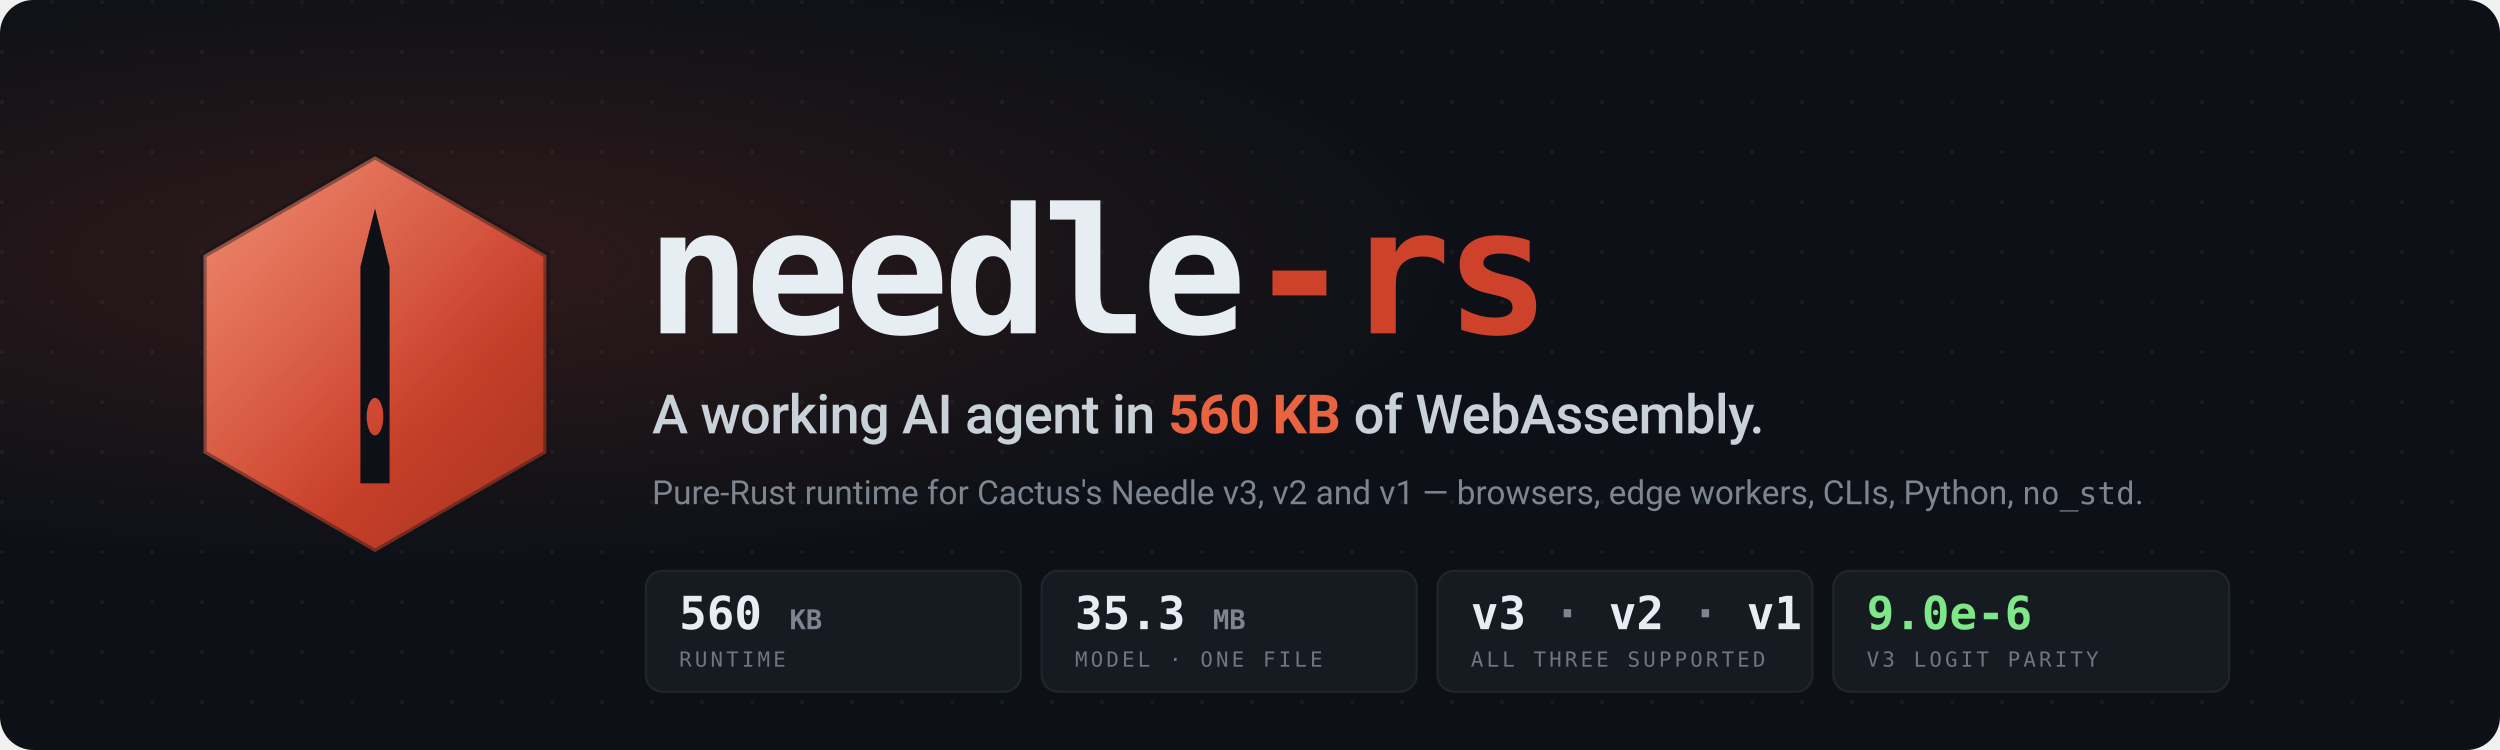
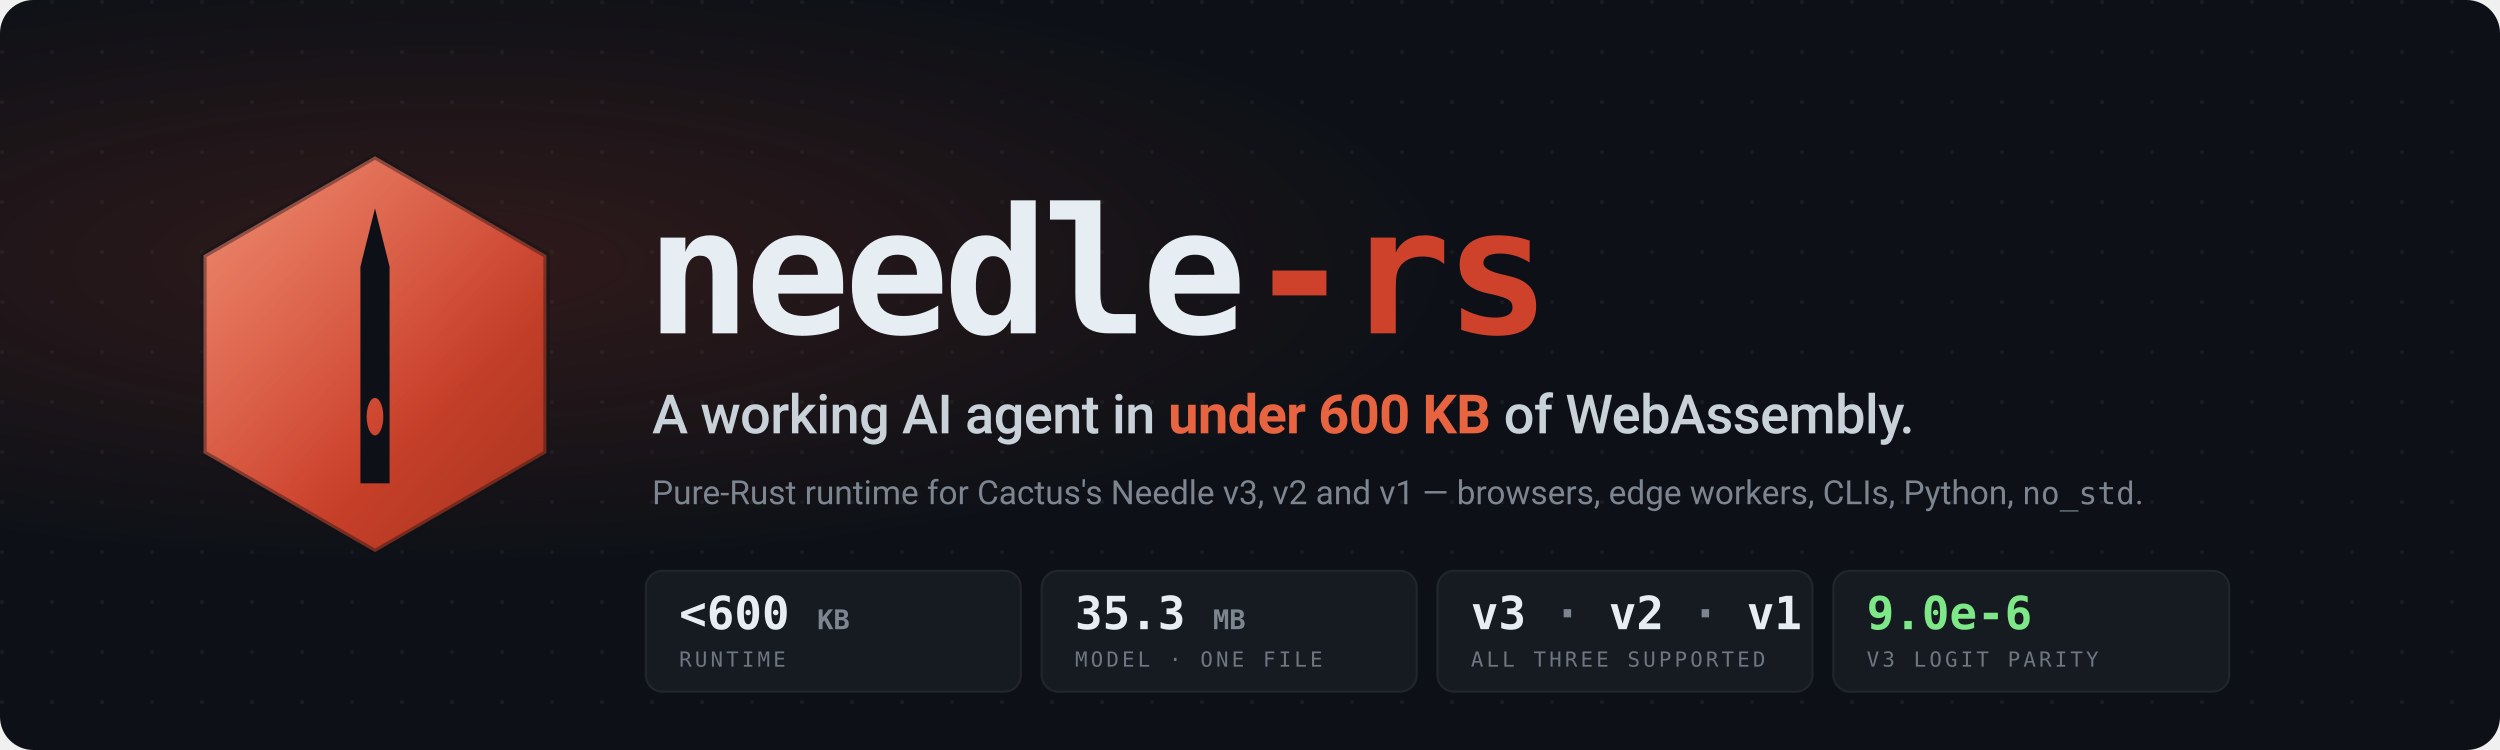
- <svg xmlns="http://www.w3.org/2000/svg" viewBox="0 0 1200 360" width="1200" height="360" role="img" aria-label="needle-rs — a working AI agent in 560 KB of WebAssembly, supporting Needle v1, v2 and v3">
+ <svg xmlns="http://www.w3.org/2000/svg" viewBox="0 0 1200 360" width="1200" height="360" role="img" aria-label="needle-rs — a working AI agent in under 600 KB of WebAssembly, supporting Needle v1, v2 and v3">
  <defs>
    <linearGradient id="hexGrad" x1="0%" y1="0%" x2="100%" y2="100%">
      <stop offset="0%" stop-color="#E8633F" />
      <stop offset="55%" stop-color="#CE422B" />
      <stop offset="100%" stop-color="#A8341F" />
    </linearGradient>
    <linearGradient id="hexShine" x1="25%" y1="0%" x2="75%" y2="60%">
      <stop offset="0%" stop-color="#FFFFFF" stop-opacity="0.22" />
      <stop offset="100%" stop-color="#FFFFFF" stop-opacity="0" />
    </linearGradient>
    <radialGradient id="bgGlow" cx="18%" cy="35%" r="40%">
      <stop offset="0%" stop-color="#CE422B" stop-opacity="0.18" />
      <stop offset="100%" stop-color="#CE422B" stop-opacity="0" />
    </radialGradient>
    <pattern id="dotGrid" x="0" y="0" width="24" height="24" patternUnits="userSpaceOnUse">
      <circle cx="1" cy="1" r="1" fill="#21262D" />
    </pattern>
    <mask id="needleEye">
      <rect width="100%" height="100%" fill="white" />
      <ellipse cx="180" cy="200" rx="4" ry="9" fill="black" />
    </mask>
  </defs>
  <rect width="1200" height="360" rx="16" fill="#0D1117" />
  <rect width="1200" height="360" rx="16" fill="url(#dotGrid)" opacity="0.5" />
  <rect width="1200" height="360" rx="16" fill="url(#bgGlow)" />
  <polygon points="180,75 262.3,122.5 262.3,217.5 180,265 97.7,217.5 97.7,122.5" fill="url(#hexGrad)" />
  <polygon points="180,75 262.3,122.5 262.3,217.5 180,265 97.7,217.5 97.7,122.5" fill="url(#hexShine)" />
  <polygon points="180,75 262.3,122.5 262.3,217.5 180,265 97.7,217.5 97.7,122.5" fill="none" stroke="#0D1117" stroke-width="3" stroke-linejoin="round" opacity="0.4" />
  <path d="M 180 100 L 173 128 L 173 232 L 187 232 L 187 128 Z" fill="#0D1117" mask="url(#needleEye)" />
  <text x="310" y="160" font-family="ui-monospace, 'JetBrains Mono', 'Fira Code', 'SF Mono', Menlo, Consolas, monospace" font-size="84" font-weight="700" letter-spacing="-3" fill="#E6EDF3">needle<tspan fill="#CE422B">-rs</tspan>
  </text>
-   <text x="313" y="208" font-family="ui-sans-serif, system-ui, -apple-system, 'Segoe UI', Roboto, sans-serif" font-size="26" font-weight="500" fill="#C9D1D9" letter-spacing="-0.3">A working AI agent in <tspan fill="#E8633F" font-weight="600">560 KB</tspan> of WebAssembly.</text>
+   <text x="313" y="208" font-family="ui-sans-serif, system-ui, -apple-system, 'Segoe UI', Roboto, sans-serif" font-size="26" font-weight="500" fill="#C9D1D9" letter-spacing="-0.3">A working AI agent in <tspan fill="#E8633F" font-weight="600">under 600 KB</tspan> of WebAssembly.</text>
  <text x="313" y="242" font-family="ui-sans-serif, system-ui, -apple-system, 'Segoe UI', Roboto, sans-serif" font-size="16" font-weight="400" fill="#7D8590">Pure-Rust runtime for Cactus's Needle v3, v2 and v1 — browsers, edge workers, CLIs, Python, <tspan font-family="ui-monospace, monospace" font-size="15">no_std</tspan>.</text>
  <g transform="translate(310, 274)">
    <rect width="180" height="58" rx="8" fill="#161B22" stroke="#21262D" stroke-width="1" />
-     <text x="16" y="28" font-family="ui-monospace, 'JetBrains Mono', monospace" font-size="22" font-weight="600" fill="#E6EDF3">560 <tspan font-size="13" fill="#7D8590">KB</tspan>
+     <text x="16" y="28" font-family="ui-monospace, 'JetBrains Mono', monospace" font-size="22" font-weight="600" fill="#E6EDF3">&lt;600 <tspan font-size="13" fill="#7D8590">KB</tspan>
    </text>
    <text x="16" y="46" font-family="ui-monospace, monospace" font-size="10" font-weight="500" fill="#6E7681" letter-spacing="1.5">RUNTIME</text>
  </g>
  <g transform="translate(500, 274)">
    <rect width="180" height="58" rx="8" fill="#161B22" stroke="#21262D" stroke-width="1" />
    <text x="16" y="28" font-family="ui-monospace, monospace" font-size="22" font-weight="600" fill="#E6EDF3">35.3 <tspan font-size="13" fill="#7D8590">MB</tspan>
    </text>
    <text x="16" y="46" font-family="ui-monospace, monospace" font-size="10" font-weight="500" fill="#6E7681" letter-spacing="1.5">MODEL · ONE FILE</text>
  </g>
  <g transform="translate(690, 274)">
    <rect width="180" height="58" rx="8" fill="#161B22" stroke="#21262D" stroke-width="1" />
    <text x="16" y="28" font-family="ui-monospace, monospace" font-size="22" font-weight="600" fill="#E6EDF3">v3 <tspan fill="#7D8590">·</tspan> v2 <tspan fill="#7D8590">·</tspan> v1</text>
    <text x="16" y="46" font-family="ui-monospace, monospace" font-size="10" font-weight="500" fill="#6E7681" letter-spacing="1.5">ALL THREE SUPPORTED</text>
  </g>
  <g transform="translate(880, 274)">
    <rect width="190" height="58" rx="8" fill="#161B22" stroke="#21262D" stroke-width="1" />
    <text x="16" y="28" font-family="ui-monospace, monospace" font-size="22" font-weight="600" fill="#7EE787">9.0e-6</text>
    <text x="16" y="46" font-family="ui-monospace, monospace" font-size="10" font-weight="500" fill="#6E7681" letter-spacing="1.5">V3 LOGIT PARITY</text>
  </g>
</svg>
